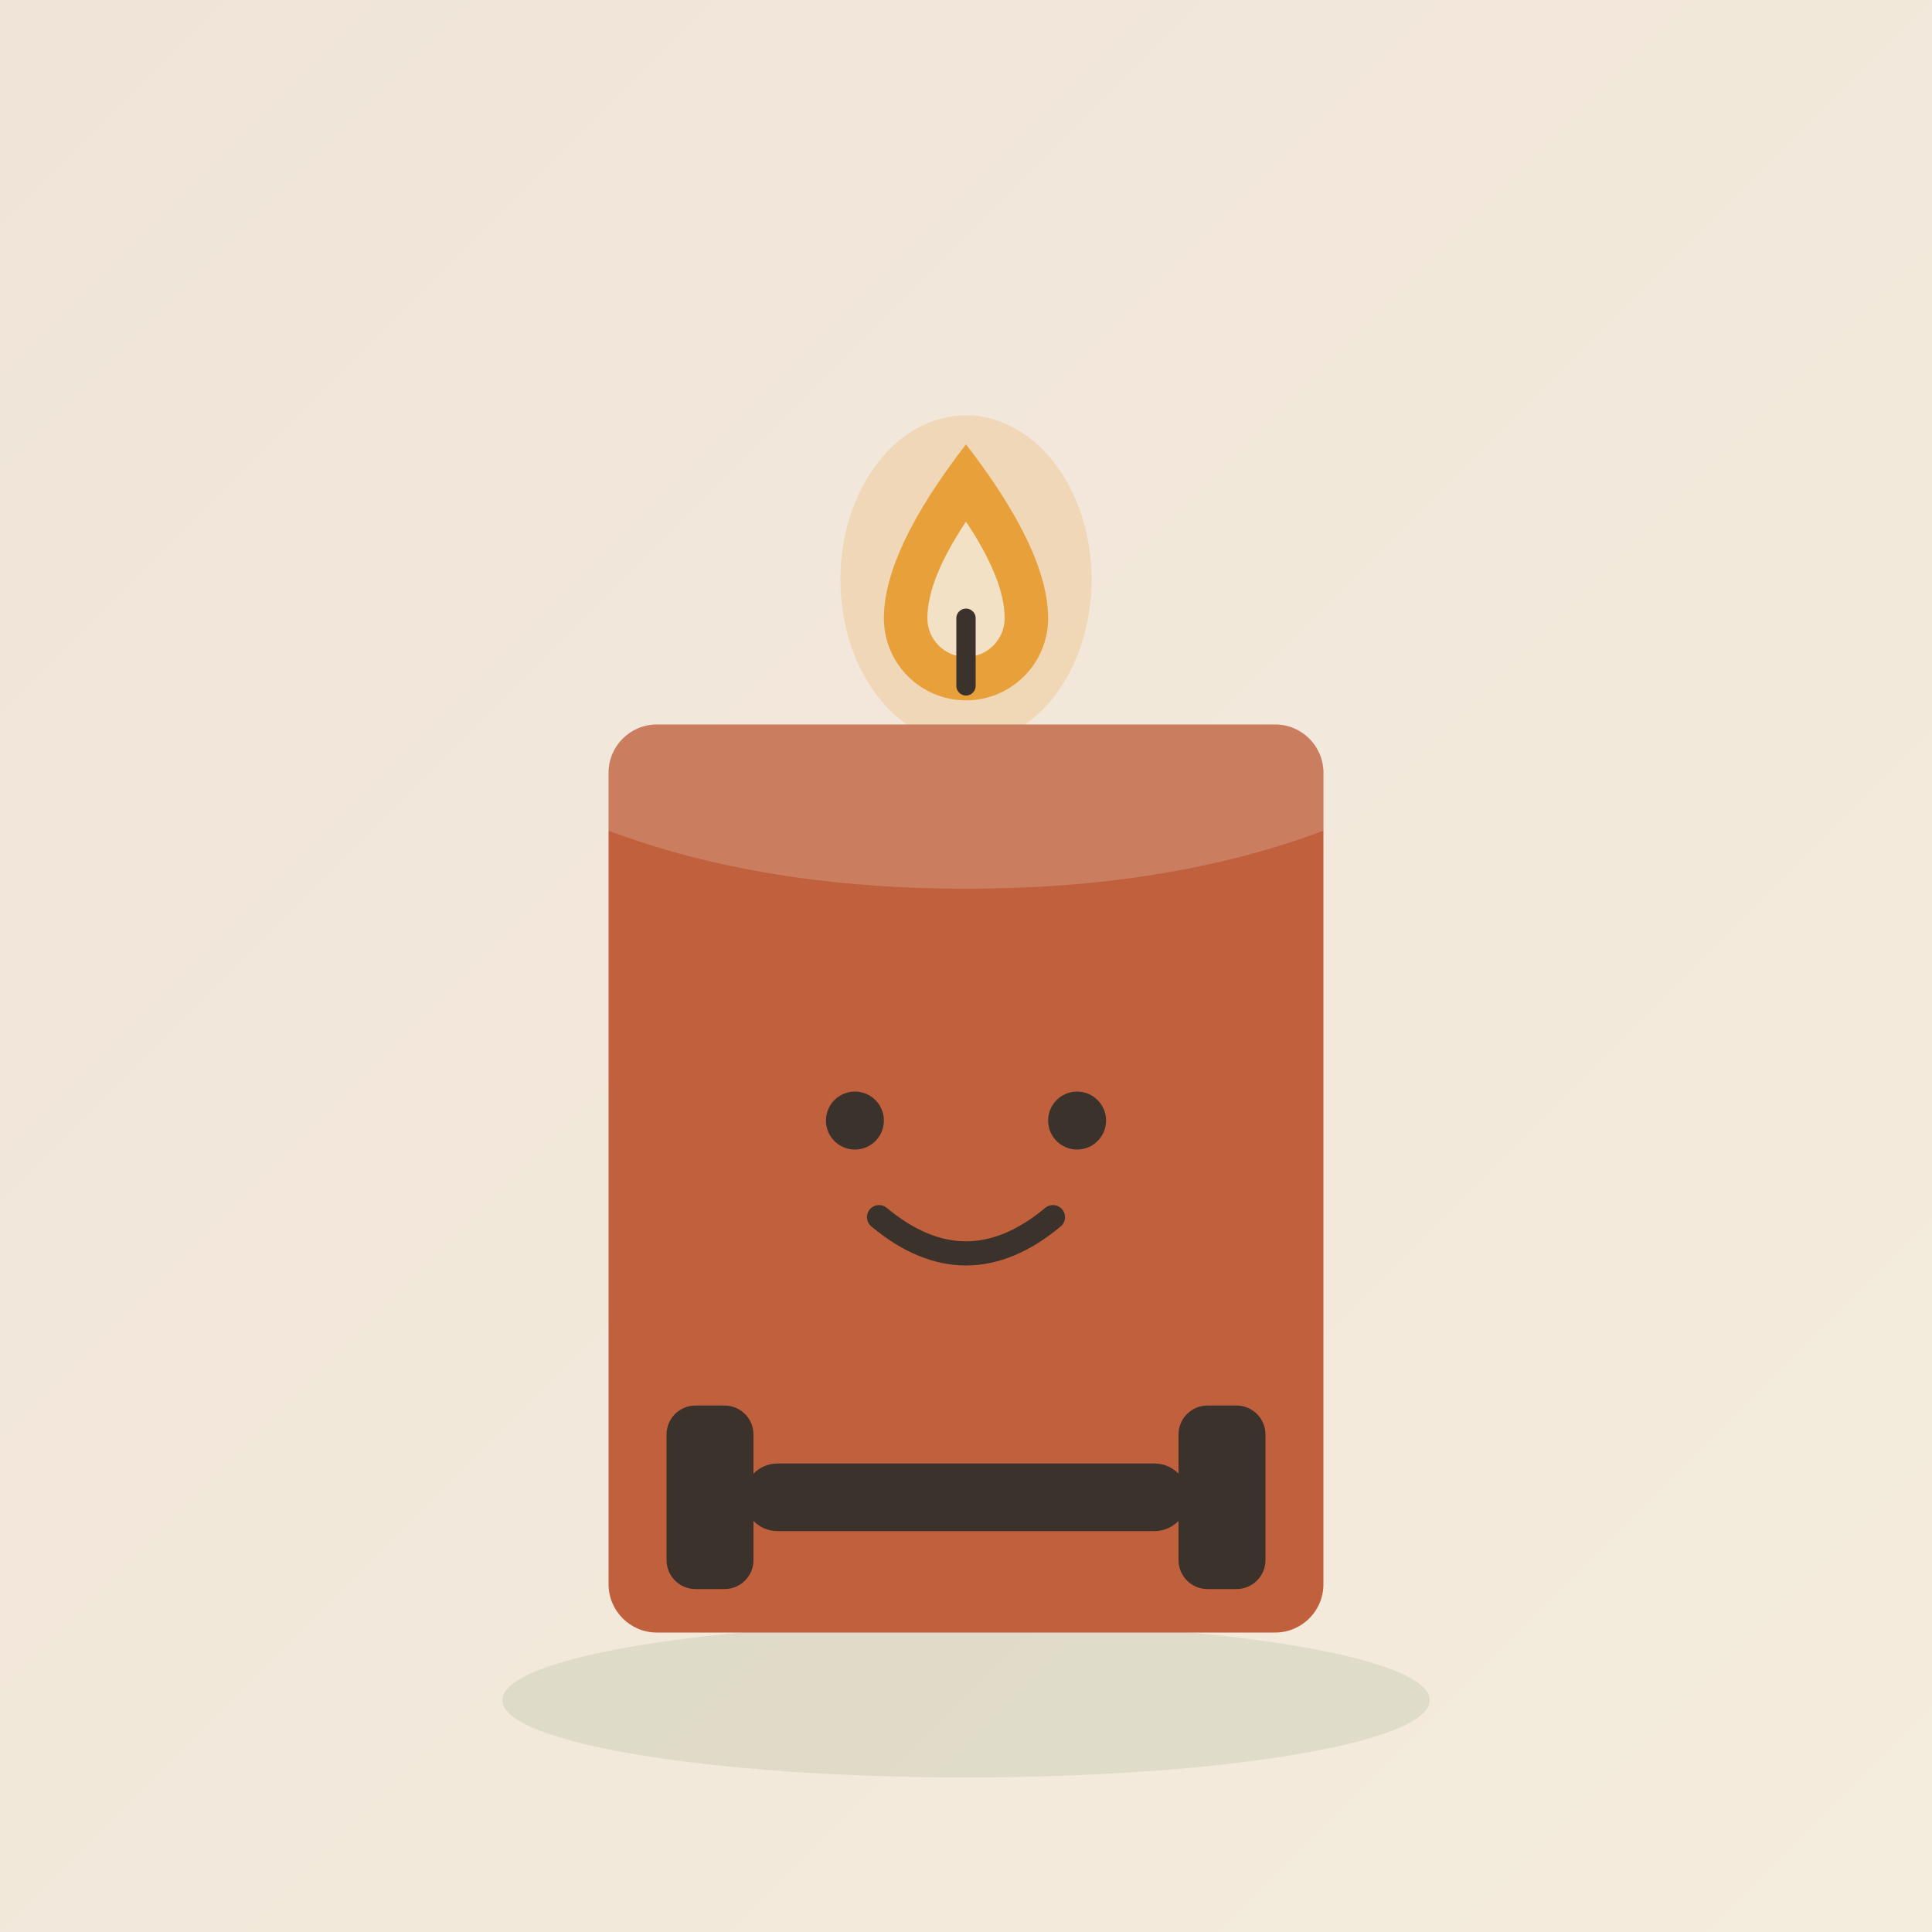
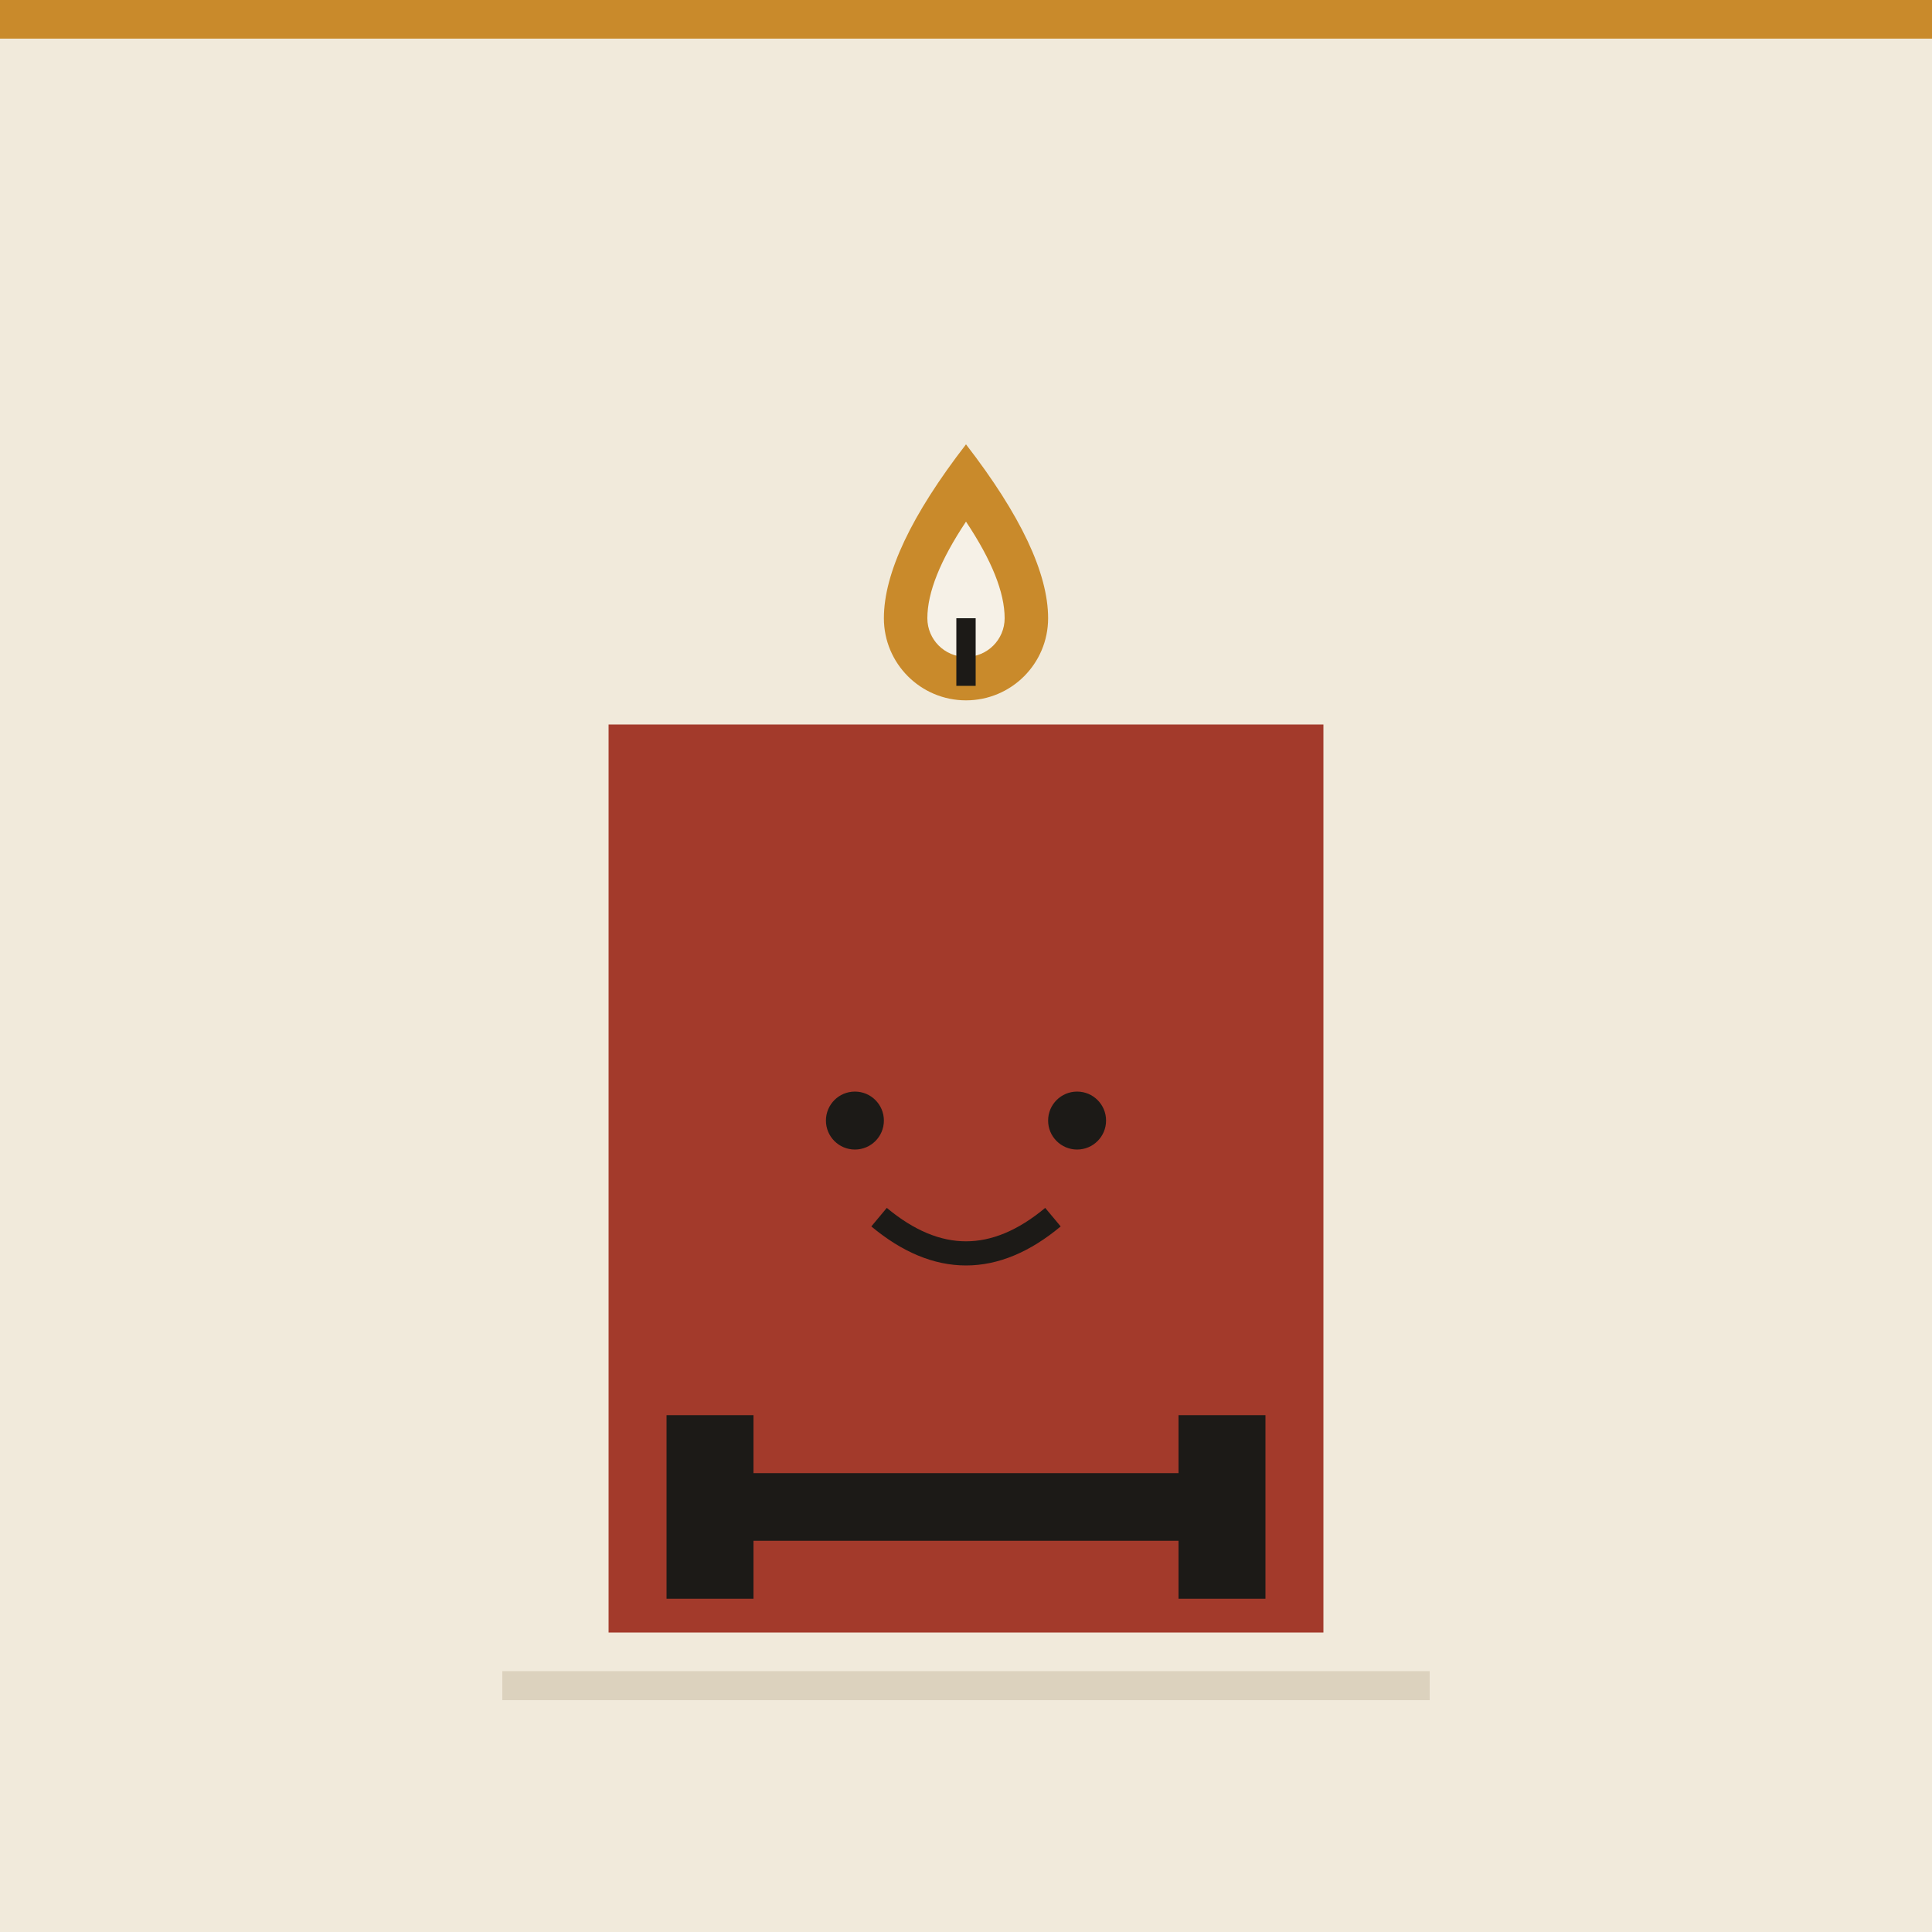
- <svg xmlns="http://www.w3.org/2000/svg" viewBox="0 0 400 400" role="img" aria-label="gym-beast placeholder illustration">
-   <defs>
-     <linearGradient id="bg-gym-beast" x1="0" y1="0" x2="1" y2="1">
-       <stop offset="0" stop-color="#F0E4D8" />
-       <stop offset="1" stop-color="#F4ECDD" />
-     </linearGradient>
-   </defs>
-   <rect width="400" height="400" fill="url(#bg-gym-beast)" />
-   <ellipse cx="200" cy="352" rx="96" ry="16" fill="#8B9A7B" opacity=".18" />
-   <g>
-     <ellipse cx="200" cy="120" rx="26" ry="34" fill="#E8A13A" opacity=".22" />
-     <path d="M200 92 q17 22 17 36 a17 17 0 0 1 -34 0 q0 -14 17 -36 Z" fill="#E8A13A" />
-     <path d="M200 108 q8 12 8 20 a8 8 0 0 1 -16 0 q0 -8 8 -20 Z" fill="#F4ECDD" opacity=".85" />
-   </g>
-   <path d="M200 128 v14" stroke="#3B322C" stroke-width="4" stroke-linecap="round" />
-   <path d="M136 150 h128 a10 10 0 0 1 10 10 v168 a10 10 0 0 1 -10 10 h-128              a10 10 0 0 1 -10 -10 v-168 a10 10 0 0 1 10 -10 Z" fill="#C0603D" />
-   <path d="M136 150 h128 a10 10 0 0 1 10 10 v12 q-32 12 -74 12 t-74 -12 v-12              a10 10 0 0 1 10 -10 Z" fill="#fff" opacity=".18" />
-   <g fill="#3B322C">
+ <svg xmlns="http://www.w3.org/2000/svg" viewBox="0 0 400 400" role="img" aria-label="gym-beast">
+   <rect width="400" height="400" fill="#F1EADB" />
+   <rect x="0" y="0" width="400" height="8" fill="#C98A2B" />
+   <rect x="104" y="346" width="192" height="6" fill="#DCD2BE" />
+   <path d="M200 92 q17 22 17 36 a17 17 0 0 1 -34 0 q0 -14 17 -36 Z" fill="#C98A2B" />
+   <path d="M200 108 q8 12 8 20 a8 8 0 0 1 -16 0 q0 -8 8 -20 Z" fill="#F6F1E7" />
+   <path d="M200 128 v14" stroke="#1C1A17" stroke-width="4" />
+   <rect x="126" y="150" width="148" height="188" fill="#A33A2B" />
+   <g fill="#1C1A17">
    <circle cx="177" cy="232" r="6" />
    <circle cx="223" cy="232" r="6" />
  </g>
-   <path d="M182 252 q18 15 36 0" stroke="#3B322C" stroke-width="5" fill="none" stroke-linecap="round" />
-   <g transform="translate(200 310)">
-     <rect x="-46" y="-7" width="92" height="14" rx="7" fill="#3B322C" />
-     <rect x="-62" y="-19" width="18" height="38" rx="6" fill="#3B322C" />
-     <rect x="44" y="-19" width="18" height="38" rx="6" fill="#3B322C" />
+   <path d="M182 252 q18 15 36 0" stroke="#1C1A17" stroke-width="5" fill="none" />
+   <g fill="#1C1A17" transform="translate(200 312)">
+     <rect x="-46" y="-7" width="92" height="14" />
+     <rect x="-62" y="-19" width="18" height="38" />
+     <rect x="44" y="-19" width="18" height="38" />
  </g>
</svg>
